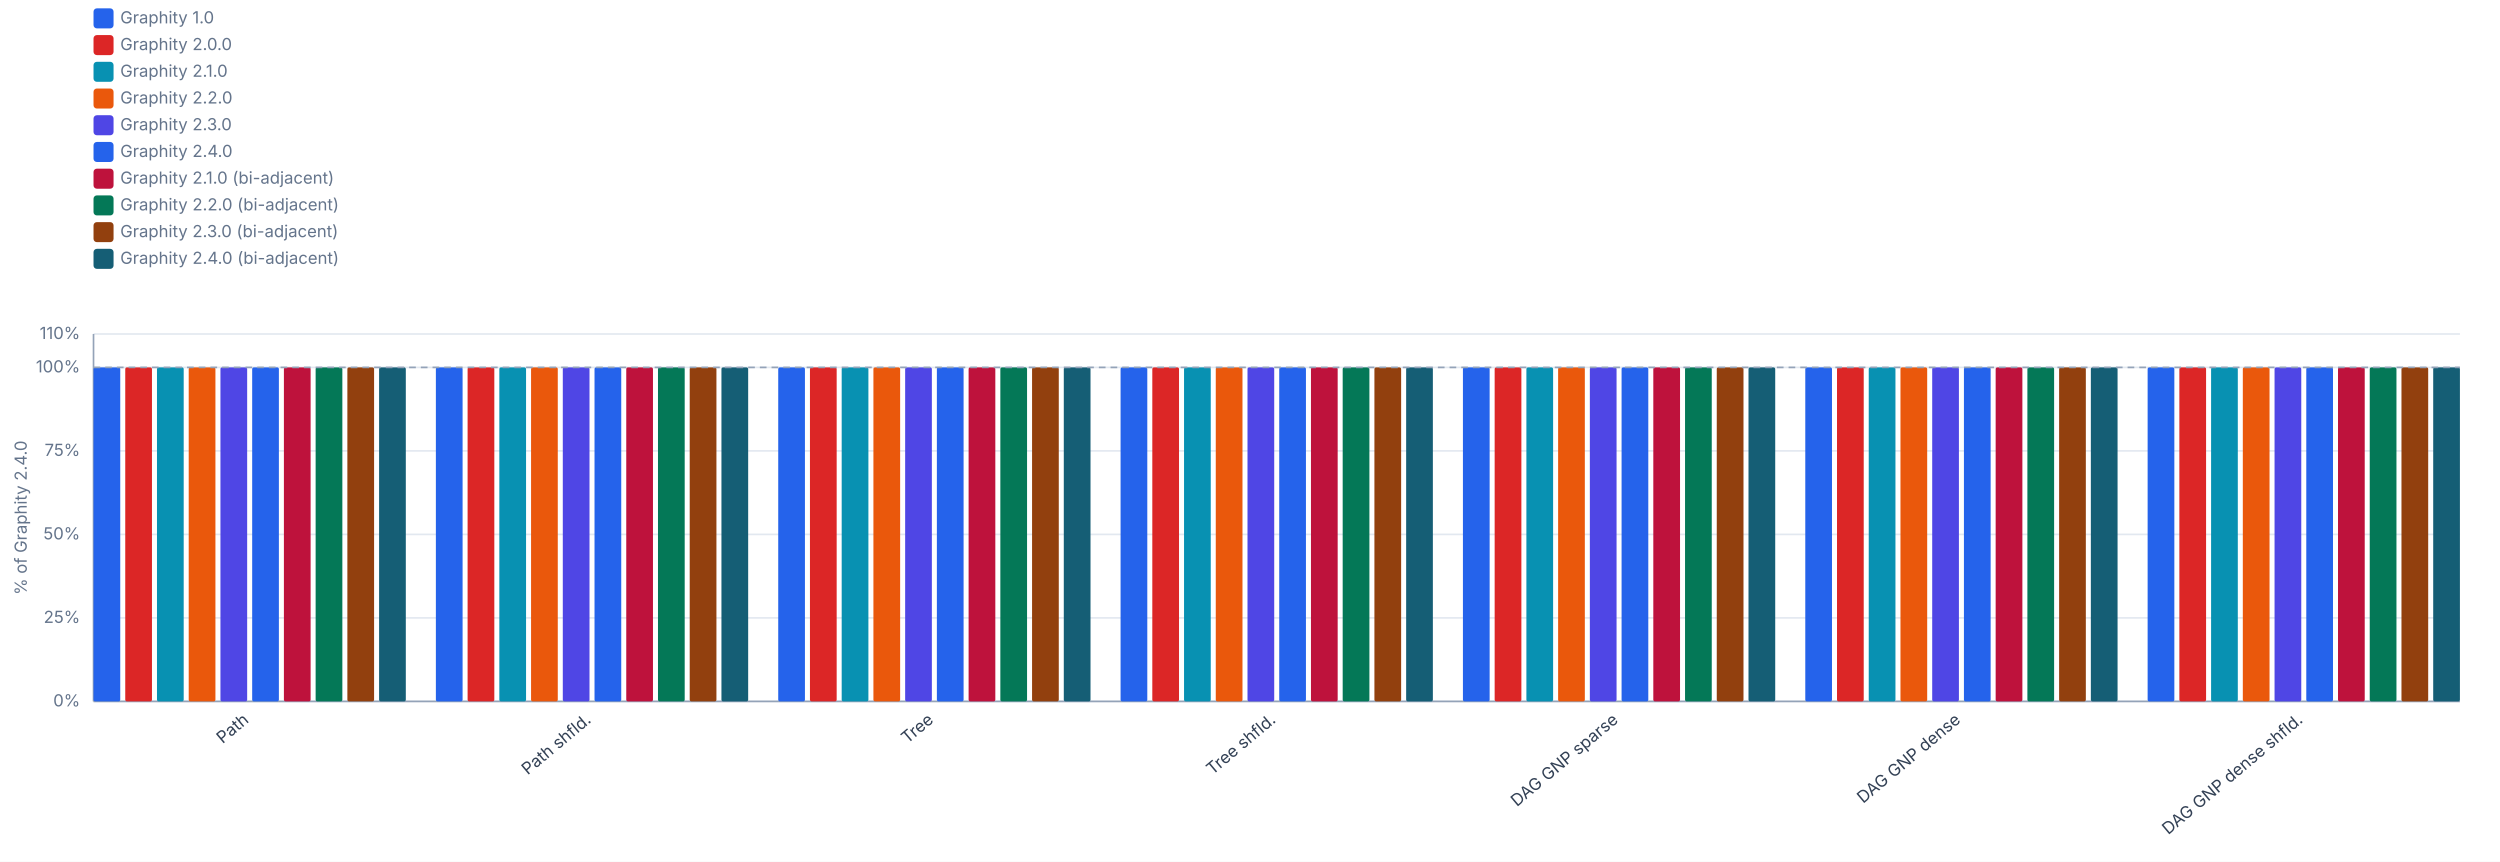
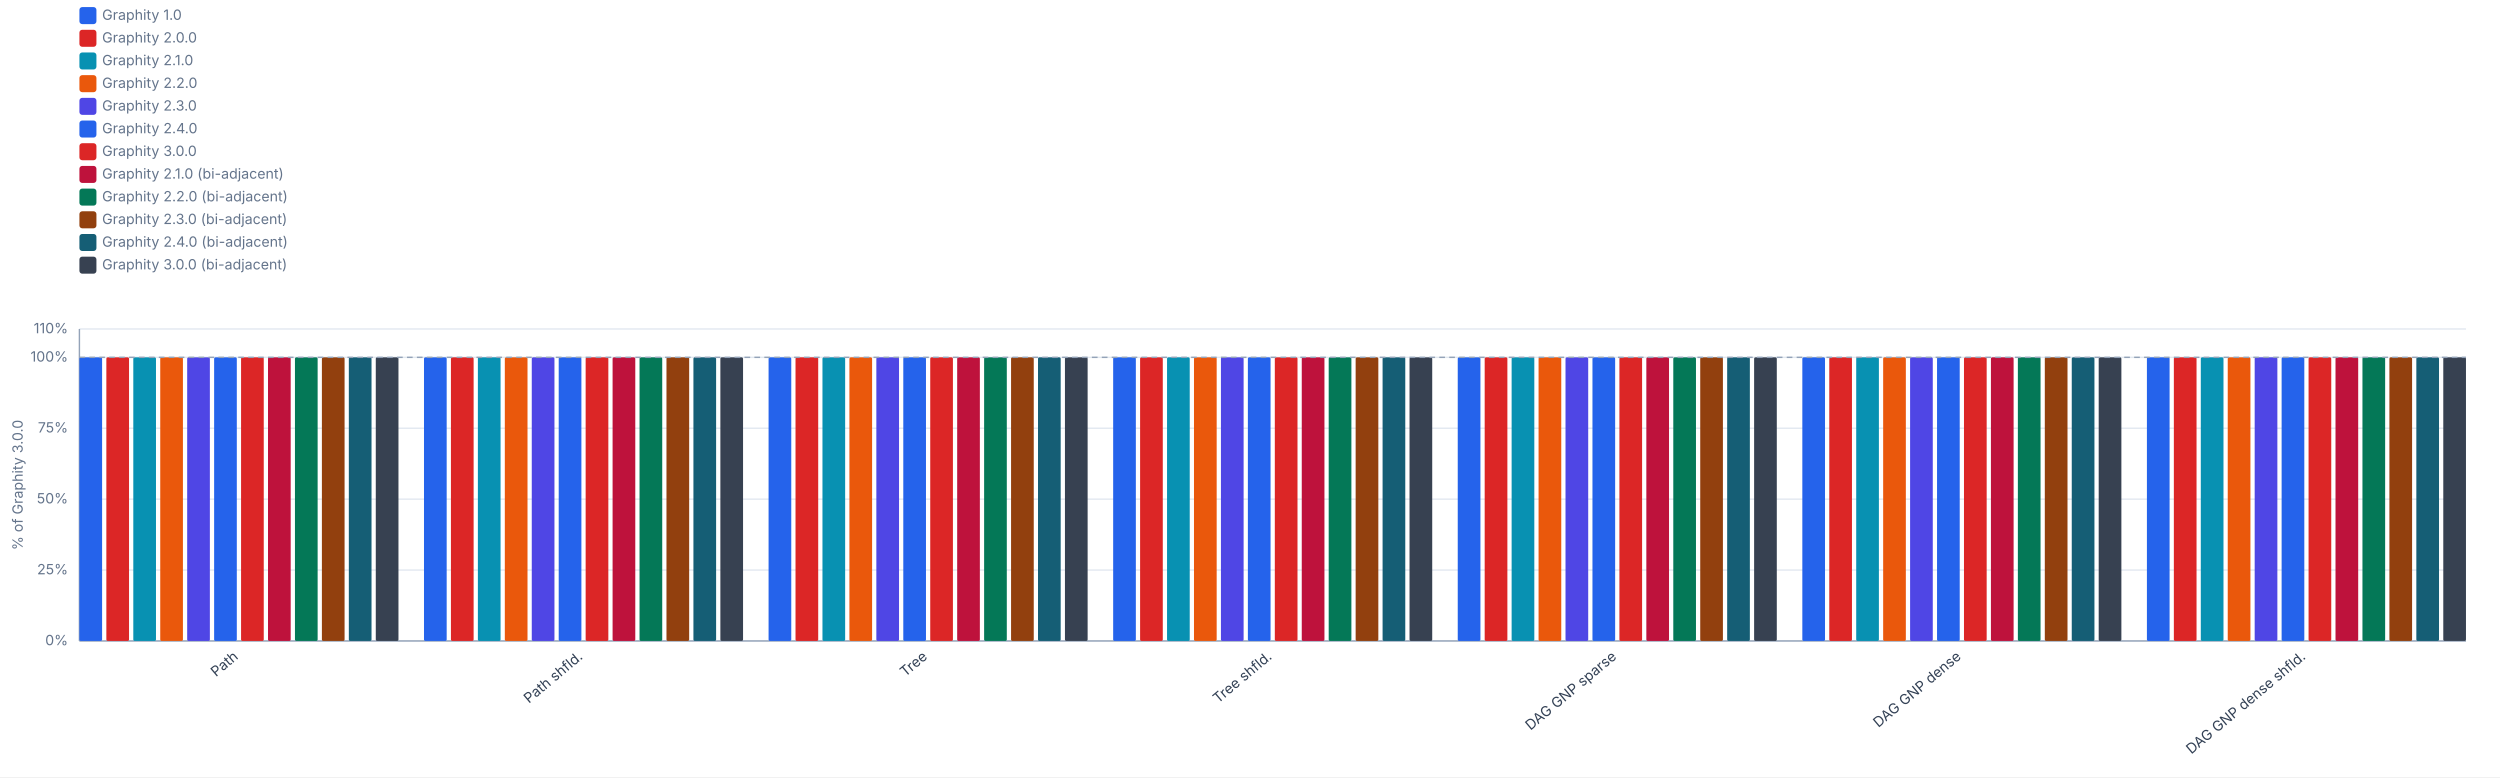
- <svg xmlns="http://www.w3.org/2000/svg" width="1497" height="516" viewBox="0 0 1497 516" role="img">
+ <svg xmlns="http://www.w3.org/2000/svg" width="1763" height="548" viewBox="0 0 1763 548" role="img">
  <style>text{font-family:ui-sans-serif,system-ui,-apple-system,Segoe UI,sans-serif;font-size:11px;fill:#334155}.axis{stroke:#94a3b8;stroke-width:1;fill:none}.grid{stroke:#e2e8f0;stroke-width:1}.ylabel{fill:#64748b;font-size:10px}.tick{fill:#64748b;font-size:10px}.xlabel{font-size:10px}</style>
-   <rect x="0" y="0" width="1497" height="516" fill="#ffffff" />
+   <rect x="0" y="0" width="1763" height="548" fill="#ffffff" />
  <rect x="56" y="5" width="12" height="12" rx="2" fill="#2563eb" />
  <text x="72" y="14" class="tick">Graphity 1.0</text>
  <rect x="56" y="21" width="12" height="12" rx="2" fill="#dc2626" />
  <text x="72" y="30" class="tick">Graphity 2.0.0</text>
  <rect x="56" y="37" width="12" height="12" rx="2" fill="#0891b2" />
  <text x="72" y="46" class="tick">Graphity 2.1.0</text>
  <rect x="56" y="53" width="12" height="12" rx="2" fill="#ea580c" />
  <text x="72" y="62" class="tick">Graphity 2.2.0</text>
  <rect x="56" y="69" width="12" height="12" rx="2" fill="#4f46e5" />
  <text x="72" y="78" class="tick">Graphity 2.3.0</text>
  <rect x="56" y="85" width="12" height="12" rx="2" fill="#2563eb" />
  <text x="72" y="94" class="tick">Graphity 2.4.0</text>
-   <rect x="56" y="101" width="12" height="12" rx="2" fill="#be123c" />
-   <text x="72" y="110" class="tick">Graphity 2.1.0 (bi-adjacent)</text>
-   <rect x="56" y="117" width="12" height="12" rx="2" fill="#047857" />
-   <text x="72" y="126" class="tick">Graphity 2.2.0 (bi-adjacent)</text>
-   <rect x="56" y="133" width="12" height="12" rx="2" fill="#92400e" />
-   <text x="72" y="142" class="tick">Graphity 2.3.0 (bi-adjacent)</text>
-   <rect x="56" y="149" width="12" height="12" rx="2" fill="#155e75" />
-   <text x="72" y="158" class="tick">Graphity 2.4.0 (bi-adjacent)</text>
-   <line class="grid" x1="56" y1="420.0" x2="1473" y2="420.0" />
-   <text class="tick" x="48" y="423.0" text-anchor="end">0%</text>
-   <line class="grid" x1="56" y1="370.0" x2="1473" y2="370.0" />
-   <text class="tick" x="48" y="373.0" text-anchor="end">25%</text>
-   <line class="grid" x1="56" y1="320.0" x2="1473" y2="320.0" />
-   <text class="tick" x="48" y="323.0" text-anchor="end">50%</text>
-   <line class="grid" x1="56" y1="270.0" x2="1473" y2="270.0" />
-   <text class="tick" x="48" y="273.0" text-anchor="end">75%</text>
-   <line class="grid" x1="56" y1="220.0" x2="1473" y2="220.0" />
-   <text class="tick" x="48" y="223.0" text-anchor="end">100%</text>
-   <line class="grid" x1="56" y1="200.0" x2="1473" y2="200.0" />
-   <text class="tick" x="48" y="203.0" text-anchor="end">110%</text>
-   <line class="axis" x1="56" y1="200" x2="56" y2="420" />
-   <line class="axis" x1="56" y1="420" x2="1473" y2="420" />
-   <text class="ylabel" x="16" y="310.0" text-anchor="middle" transform="rotate(-90 16 310.0)">% of Graphity 2.4.0</text>
-   <text class="xlabel" x="149.5" y="432.0" text-anchor="end" transform="rotate(-40 149.5 432.0)">Path</text>
-   <rect x="56.0" y="220.0" width="16" height="200.0" fill="#2563eb" rx="1" />
-   <rect x="75.0" y="220.0" width="16" height="200.0" fill="#dc2626" rx="1" />
-   <rect x="94.0" y="220.0" width="16" height="200.0" fill="#0891b2" rx="1" />
-   <rect x="113.0" y="220.0" width="16" height="200.0" fill="#ea580c" rx="1" />
-   <rect x="132.0" y="220.0" width="16" height="200.0" fill="#4f46e5" rx="1" />
-   <rect x="151.0" y="220.0" width="16" height="200.0" fill="#2563eb" rx="1" />
-   <rect x="170.0" y="220.0" width="16" height="200.0" fill="#be123c" rx="1" />
-   <rect x="189.0" y="220.0" width="16" height="200.0" fill="#047857" rx="1" />
-   <rect x="208.0" y="220.0" width="16" height="200.0" fill="#92400e" rx="1" />
-   <rect x="227.0" y="220.0" width="16" height="200.0" fill="#155e75" rx="1" />
-   <text class="xlabel" x="354.5" y="432.0" text-anchor="end" transform="rotate(-40 354.5 432.0)">Path shfld.</text>
-   <rect x="261.0" y="220.0" width="16" height="200.0" fill="#2563eb" rx="1" />
-   <rect x="280.0" y="220.0" width="16" height="200.0" fill="#dc2626" rx="1" />
-   <rect x="299.0" y="220.0" width="16" height="200.0" fill="#0891b2" rx="1" />
-   <rect x="318.0" y="220.0" width="16" height="200.0" fill="#ea580c" rx="1" />
-   <rect x="337.0" y="220.0" width="16" height="200.0" fill="#4f46e5" rx="1" />
-   <rect x="356.0" y="220.0" width="16" height="200.0" fill="#2563eb" rx="1" />
-   <rect x="375.0" y="220.0" width="16" height="200.0" fill="#be123c" rx="1" />
-   <rect x="394.0" y="220.0" width="16" height="200.0" fill="#047857" rx="1" />
-   <rect x="413.0" y="220.0" width="16" height="200.0" fill="#92400e" rx="1" />
-   <rect x="432.0" y="220.0" width="16" height="200.0" fill="#155e75" rx="1" />
-   <text class="xlabel" x="559.5" y="432.0" text-anchor="end" transform="rotate(-40 559.5 432.0)">Tree</text>
-   <rect x="466.0" y="220.0" width="16" height="200.0" fill="#2563eb" rx="1" />
-   <rect x="485.0" y="220.0" width="16" height="200.0" fill="#dc2626" rx="1" />
-   <rect x="504.0" y="220.0" width="16" height="200.0" fill="#0891b2" rx="1" />
-   <rect x="523.0" y="220.0" width="16" height="200.0" fill="#ea580c" rx="1" />
-   <rect x="542.0" y="220.0" width="16" height="200.0" fill="#4f46e5" rx="1" />
-   <rect x="561.0" y="220.0" width="16" height="200.0" fill="#2563eb" rx="1" />
-   <rect x="580.0" y="220.0" width="16" height="200.0" fill="#be123c" rx="1" />
-   <rect x="599.0" y="220.0" width="16" height="200.0" fill="#047857" rx="1" />
-   <rect x="618.0" y="220.0" width="16" height="200.0" fill="#92400e" rx="1" />
-   <rect x="637.0" y="220.0" width="16" height="200.0" fill="#155e75" rx="1" />
-   <text class="xlabel" x="764.5" y="432.0" text-anchor="end" transform="rotate(-40 764.5 432.0)">Tree shfld.</text>
-   <rect x="671.0" y="220.0" width="16" height="200.0" fill="#2563eb" rx="1" />
-   <rect x="690.0" y="220.0" width="16" height="200.0" fill="#dc2626" rx="1" />
-   <rect x="709.0" y="220.0" width="16" height="200.0" fill="#0891b2" rx="1" />
-   <rect x="728.0" y="220.0" width="16" height="200.0" fill="#ea580c" rx="1" />
-   <rect x="747.0" y="220.0" width="16" height="200.0" fill="#4f46e5" rx="1" />
-   <rect x="766.0" y="220.0" width="16" height="200.0" fill="#2563eb" rx="1" />
-   <rect x="785.0" y="220.0" width="16" height="200.0" fill="#be123c" rx="1" />
-   <rect x="804.0" y="220.0" width="16" height="200.0" fill="#047857" rx="1" />
-   <rect x="823.0" y="220.0" width="16" height="200.0" fill="#92400e" rx="1" />
-   <rect x="842.0" y="220.0" width="16" height="200.0" fill="#155e75" rx="1" />
-   <text class="xlabel" x="969.5" y="432.0" text-anchor="end" transform="rotate(-40 969.5 432.0)">DAG GNP sparse</text>
-   <rect x="876.0" y="220.0" width="16" height="200.0" fill="#2563eb" rx="1" />
-   <rect x="895.0" y="220.0" width="16" height="200.0" fill="#dc2626" rx="1" />
-   <rect x="914.0" y="220.0" width="16" height="200.0" fill="#0891b2" rx="1" />
-   <rect x="933.0" y="220.0" width="16" height="200.0" fill="#ea580c" rx="1" />
-   <rect x="952.0" y="220.0" width="16" height="200.0" fill="#4f46e5" rx="1" />
-   <rect x="971.0" y="220.0" width="16" height="200.0" fill="#2563eb" rx="1" />
-   <rect x="990.0" y="220.0" width="16" height="200.0" fill="#be123c" rx="1" />
-   <rect x="1009.0" y="220.0" width="16" height="200.0" fill="#047857" rx="1" />
-   <rect x="1028.0" y="220.0" width="16" height="200.0" fill="#92400e" rx="1" />
-   <rect x="1047.0" y="220.0" width="16" height="200.0" fill="#155e75" rx="1" />
-   <text class="xlabel" x="1174.5" y="432.0" text-anchor="end" transform="rotate(-40 1174.5 432.0)">DAG GNP dense</text>
-   <rect x="1081.0" y="220.0" width="16" height="200.0" fill="#2563eb" rx="1" />
-   <rect x="1100.0" y="220.0" width="16" height="200.0" fill="#dc2626" rx="1" />
-   <rect x="1119.0" y="220.0" width="16" height="200.0" fill="#0891b2" rx="1" />
-   <rect x="1138.0" y="220.0" width="16" height="200.0" fill="#ea580c" rx="1" />
-   <rect x="1157.0" y="220.0" width="16" height="200.0" fill="#4f46e5" rx="1" />
-   <rect x="1176.0" y="220.0" width="16" height="200.0" fill="#2563eb" rx="1" />
-   <rect x="1195.0" y="220.0" width="16" height="200.0" fill="#be123c" rx="1" />
-   <rect x="1214.0" y="220.0" width="16" height="200.0" fill="#047857" rx="1" />
-   <rect x="1233.0" y="220.0" width="16" height="200.0" fill="#92400e" rx="1" />
-   <rect x="1252.0" y="220.0" width="16" height="200.0" fill="#155e75" rx="1" />
-   <text class="xlabel" x="1379.5" y="432.0" text-anchor="end" transform="rotate(-40 1379.5 432.0)">DAG GNP dense shfld.</text>
-   <rect x="1286.0" y="220.0" width="16" height="200.0" fill="#2563eb" rx="1" />
-   <rect x="1305.0" y="220.0" width="16" height="200.0" fill="#dc2626" rx="1" />
-   <rect x="1324.0" y="220.0" width="16" height="200.0" fill="#0891b2" rx="1" />
-   <rect x="1343.0" y="220.0" width="16" height="200.0" fill="#ea580c" rx="1" />
-   <rect x="1362.0" y="220.0" width="16" height="200.0" fill="#4f46e5" rx="1" />
-   <rect x="1381.0" y="220.0" width="16" height="200.0" fill="#2563eb" rx="1" />
-   <rect x="1400.0" y="220.0" width="16" height="200.0" fill="#be123c" rx="1" />
-   <rect x="1419.0" y="220.0" width="16" height="200.0" fill="#047857" rx="1" />
-   <rect x="1438.0" y="220.0" width="16" height="200.0" fill="#92400e" rx="1" />
-   <rect x="1457.0" y="220.0" width="16" height="200.0" fill="#155e75" rx="1" />
-   <line x1="56" y1="220.0" x2="1473" y2="220.0" stroke="#94a3b8" stroke-width="1" stroke-dasharray="4 3" />
+   <rect x="56" y="101" width="12" height="12" rx="2" fill="#dc2626" />
+   <text x="72" y="110" class="tick">Graphity 3.0.0</text>
+   <rect x="56" y="117" width="12" height="12" rx="2" fill="#be123c" />
+   <text x="72" y="126" class="tick">Graphity 2.1.0 (bi-adjacent)</text>
+   <rect x="56" y="133" width="12" height="12" rx="2" fill="#047857" />
+   <text x="72" y="142" class="tick">Graphity 2.2.0 (bi-adjacent)</text>
+   <rect x="56" y="149" width="12" height="12" rx="2" fill="#92400e" />
+   <text x="72" y="158" class="tick">Graphity 2.3.0 (bi-adjacent)</text>
+   <rect x="56" y="165" width="12" height="12" rx="2" fill="#155e75" />
+   <text x="72" y="174" class="tick">Graphity 2.4.0 (bi-adjacent)</text>
+   <rect x="56" y="181" width="12" height="12" rx="2" fill="#374151" />
+   <text x="72" y="190" class="tick">Graphity 3.0.0 (bi-adjacent)</text>
+   <line class="grid" x1="56" y1="452.0" x2="1739" y2="452.0" />
+   <text class="tick" x="48" y="455.0" text-anchor="end">0%</text>
+   <line class="grid" x1="56" y1="402.0" x2="1739" y2="402.0" />
+   <text class="tick" x="48" y="405.0" text-anchor="end">25%</text>
+   <line class="grid" x1="56" y1="352.0" x2="1739" y2="352.0" />
+   <text class="tick" x="48" y="355.0" text-anchor="end">50%</text>
+   <line class="grid" x1="56" y1="302.0" x2="1739" y2="302.0" />
+   <text class="tick" x="48" y="305.0" text-anchor="end">75%</text>
+   <line class="grid" x1="56" y1="252.0" x2="1739" y2="252.0" />
+   <text class="tick" x="48" y="255.0" text-anchor="end">100%</text>
+   <line class="grid" x1="56" y1="232.0" x2="1739" y2="232.0" />
+   <text class="tick" x="48" y="235.0" text-anchor="end">110%</text>
+   <line class="axis" x1="56" y1="232" x2="56" y2="452" />
+   <line class="axis" x1="56" y1="452" x2="1739" y2="452" />
+   <text class="ylabel" x="16" y="342.0" text-anchor="middle" transform="rotate(-90 16 342.0)">% of Graphity 3.0.0</text>
+   <text class="xlabel" x="168.5" y="464.0" text-anchor="end" transform="rotate(-40 168.5 464.0)">Path</text>
+   <rect x="56.0" y="252.0" width="16" height="200.0" fill="#2563eb" rx="1" />
+   <rect x="75.0" y="252.0" width="16" height="200.0" fill="#dc2626" rx="1" />
+   <rect x="94.0" y="252.0" width="16" height="200.0" fill="#0891b2" rx="1" />
+   <rect x="113.0" y="252.0" width="16" height="200.0" fill="#ea580c" rx="1" />
+   <rect x="132.0" y="252.0" width="16" height="200.0" fill="#4f46e5" rx="1" />
+   <rect x="151.0" y="252.0" width="16" height="200.0" fill="#2563eb" rx="1" />
+   <rect x="170.0" y="252.0" width="16" height="200.0" fill="#dc2626" rx="1" />
+   <rect x="189.0" y="252.0" width="16" height="200.0" fill="#be123c" rx="1" />
+   <rect x="208.0" y="252.0" width="16" height="200.0" fill="#047857" rx="1" />
+   <rect x="227.0" y="252.0" width="16" height="200.0" fill="#92400e" rx="1" />
+   <rect x="246.0" y="252.0" width="16" height="200.0" fill="#155e75" rx="1" />
+   <rect x="265.0" y="252.0" width="16" height="200.0" fill="#374151" rx="1" />
+   <text class="xlabel" x="411.5" y="464.0" text-anchor="end" transform="rotate(-40 411.5 464.0)">Path shfld.</text>
+   <rect x="299.0" y="252.0" width="16" height="200.0" fill="#2563eb" rx="1" />
+   <rect x="318.0" y="252.0" width="16" height="200.0" fill="#dc2626" rx="1" />
+   <rect x="337.0" y="252.0" width="16" height="200.0" fill="#0891b2" rx="1" />
+   <rect x="356.0" y="252.0" width="16" height="200.0" fill="#ea580c" rx="1" />
+   <rect x="375.0" y="252.0" width="16" height="200.0" fill="#4f46e5" rx="1" />
+   <rect x="394.0" y="252.0" width="16" height="200.0" fill="#2563eb" rx="1" />
+   <rect x="413.0" y="252.0" width="16" height="200.0" fill="#dc2626" rx="1" />
+   <rect x="432.0" y="252.0" width="16" height="200.0" fill="#be123c" rx="1" />
+   <rect x="451.0" y="252.0" width="16" height="200.0" fill="#047857" rx="1" />
+   <rect x="470.0" y="252.0" width="16" height="200.0" fill="#92400e" rx="1" />
+   <rect x="489.0" y="252.0" width="16" height="200.0" fill="#155e75" rx="1" />
+   <rect x="508.0" y="252.0" width="16" height="200.0" fill="#374151" rx="1" />
+   <text class="xlabel" x="654.5" y="464.0" text-anchor="end" transform="rotate(-40 654.5 464.0)">Tree</text>
+   <rect x="542.0" y="252.0" width="16" height="200.0" fill="#2563eb" rx="1" />
+   <rect x="561.0" y="252.0" width="16" height="200.0" fill="#dc2626" rx="1" />
+   <rect x="580.0" y="252.0" width="16" height="200.0" fill="#0891b2" rx="1" />
+   <rect x="599.0" y="252.0" width="16" height="200.0" fill="#ea580c" rx="1" />
+   <rect x="618.0" y="252.0" width="16" height="200.0" fill="#4f46e5" rx="1" />
+   <rect x="637.0" y="252.0" width="16" height="200.0" fill="#2563eb" rx="1" />
+   <rect x="656.0" y="252.0" width="16" height="200.0" fill="#dc2626" rx="1" />
+   <rect x="675.0" y="252.0" width="16" height="200.0" fill="#be123c" rx="1" />
+   <rect x="694.0" y="252.0" width="16" height="200.0" fill="#047857" rx="1" />
+   <rect x="713.0" y="252.0" width="16" height="200.0" fill="#92400e" rx="1" />
+   <rect x="732.0" y="252.0" width="16" height="200.0" fill="#155e75" rx="1" />
+   <rect x="751.0" y="252.0" width="16" height="200.0" fill="#374151" rx="1" />
+   <text class="xlabel" x="897.5" y="464.0" text-anchor="end" transform="rotate(-40 897.5 464.0)">Tree shfld.</text>
+   <rect x="785.0" y="252.0" width="16" height="200.0" fill="#2563eb" rx="1" />
+   <rect x="804.0" y="252.0" width="16" height="200.0" fill="#dc2626" rx="1" />
+   <rect x="823.0" y="252.0" width="16" height="200.0" fill="#0891b2" rx="1" />
+   <rect x="842.0" y="252.0" width="16" height="200.0" fill="#ea580c" rx="1" />
+   <rect x="861.0" y="252.0" width="16" height="200.0" fill="#4f46e5" rx="1" />
+   <rect x="880.0" y="252.0" width="16" height="200.0" fill="#2563eb" rx="1" />
+   <rect x="899.0" y="252.0" width="16" height="200.0" fill="#dc2626" rx="1" />
+   <rect x="918.0" y="252.0" width="16" height="200.0" fill="#be123c" rx="1" />
+   <rect x="937.0" y="252.0" width="16" height="200.0" fill="#047857" rx="1" />
+   <rect x="956.0" y="252.0" width="16" height="200.0" fill="#92400e" rx="1" />
+   <rect x="975.0" y="252.0" width="16" height="200.0" fill="#155e75" rx="1" />
+   <rect x="994.0" y="252.0" width="16" height="200.0" fill="#374151" rx="1" />
+   <text class="xlabel" x="1140.5" y="464.0" text-anchor="end" transform="rotate(-40 1140.5 464.0)">DAG GNP sparse</text>
+   <rect x="1028.0" y="252.0" width="16" height="200.0" fill="#2563eb" rx="1" />
+   <rect x="1047.0" y="252.0" width="16" height="200.0" fill="#dc2626" rx="1" />
+   <rect x="1066.0" y="252.0" width="16" height="200.0" fill="#0891b2" rx="1" />
+   <rect x="1085.0" y="252.0" width="16" height="200.0" fill="#ea580c" rx="1" />
+   <rect x="1104.0" y="252.0" width="16" height="200.0" fill="#4f46e5" rx="1" />
+   <rect x="1123.0" y="252.0" width="16" height="200.0" fill="#2563eb" rx="1" />
+   <rect x="1142.0" y="252.0" width="16" height="200.0" fill="#dc2626" rx="1" />
+   <rect x="1161.0" y="252.0" width="16" height="200.0" fill="#be123c" rx="1" />
+   <rect x="1180.0" y="252.0" width="16" height="200.0" fill="#047857" rx="1" />
+   <rect x="1199.0" y="252.0" width="16" height="200.0" fill="#92400e" rx="1" />
+   <rect x="1218.0" y="252.0" width="16" height="200.0" fill="#155e75" rx="1" />
+   <rect x="1237.0" y="252.0" width="16" height="200.0" fill="#374151" rx="1" />
+   <text class="xlabel" x="1383.5" y="464.0" text-anchor="end" transform="rotate(-40 1383.5 464.0)">DAG GNP dense</text>
+   <rect x="1271.0" y="252.0" width="16" height="200.0" fill="#2563eb" rx="1" />
+   <rect x="1290.0" y="252.0" width="16" height="200.0" fill="#dc2626" rx="1" />
+   <rect x="1309.0" y="252.0" width="16" height="200.0" fill="#0891b2" rx="1" />
+   <rect x="1328.0" y="252.0" width="16" height="200.0" fill="#ea580c" rx="1" />
+   <rect x="1347.0" y="252.0" width="16" height="200.0" fill="#4f46e5" rx="1" />
+   <rect x="1366.0" y="252.0" width="16" height="200.0" fill="#2563eb" rx="1" />
+   <rect x="1385.0" y="252.0" width="16" height="200.0" fill="#dc2626" rx="1" />
+   <rect x="1404.0" y="252.0" width="16" height="200.0" fill="#be123c" rx="1" />
+   <rect x="1423.0" y="252.0" width="16" height="200.0" fill="#047857" rx="1" />
+   <rect x="1442.0" y="252.0" width="16" height="200.0" fill="#92400e" rx="1" />
+   <rect x="1461.0" y="252.0" width="16" height="200.0" fill="#155e75" rx="1" />
+   <rect x="1480.0" y="252.0" width="16" height="200.0" fill="#374151" rx="1" />
+   <text class="xlabel" x="1626.5" y="464.0" text-anchor="end" transform="rotate(-40 1626.5 464.0)">DAG GNP dense shfld.</text>
+   <rect x="1514.0" y="252.0" width="16" height="200.0" fill="#2563eb" rx="1" />
+   <rect x="1533.0" y="252.0" width="16" height="200.0" fill="#dc2626" rx="1" />
+   <rect x="1552.0" y="252.0" width="16" height="200.0" fill="#0891b2" rx="1" />
+   <rect x="1571.0" y="252.0" width="16" height="200.0" fill="#ea580c" rx="1" />
+   <rect x="1590.0" y="252.0" width="16" height="200.0" fill="#4f46e5" rx="1" />
+   <rect x="1609.0" y="252.0" width="16" height="200.0" fill="#2563eb" rx="1" />
+   <rect x="1628.0" y="252.0" width="16" height="200.0" fill="#dc2626" rx="1" />
+   <rect x="1647.0" y="252.0" width="16" height="200.0" fill="#be123c" rx="1" />
+   <rect x="1666.0" y="252.0" width="16" height="200.0" fill="#047857" rx="1" />
+   <rect x="1685.0" y="252.0" width="16" height="200.0" fill="#92400e" rx="1" />
+   <rect x="1704.0" y="252.0" width="16" height="200.0" fill="#155e75" rx="1" />
+   <rect x="1723.0" y="252.0" width="16" height="200.0" fill="#374151" rx="1" />
+   <line x1="56" y1="252.0" x2="1739" y2="252.0" stroke="#94a3b8" stroke-width="1" stroke-dasharray="4 3" />
</svg>
